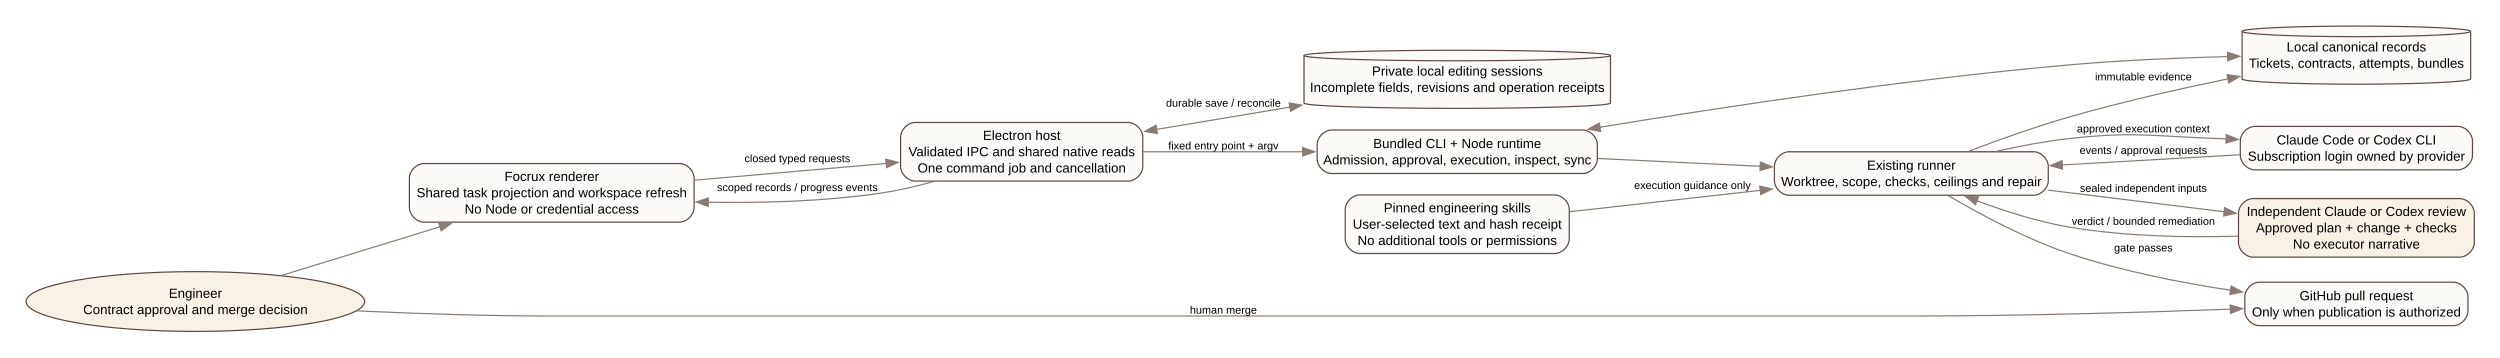
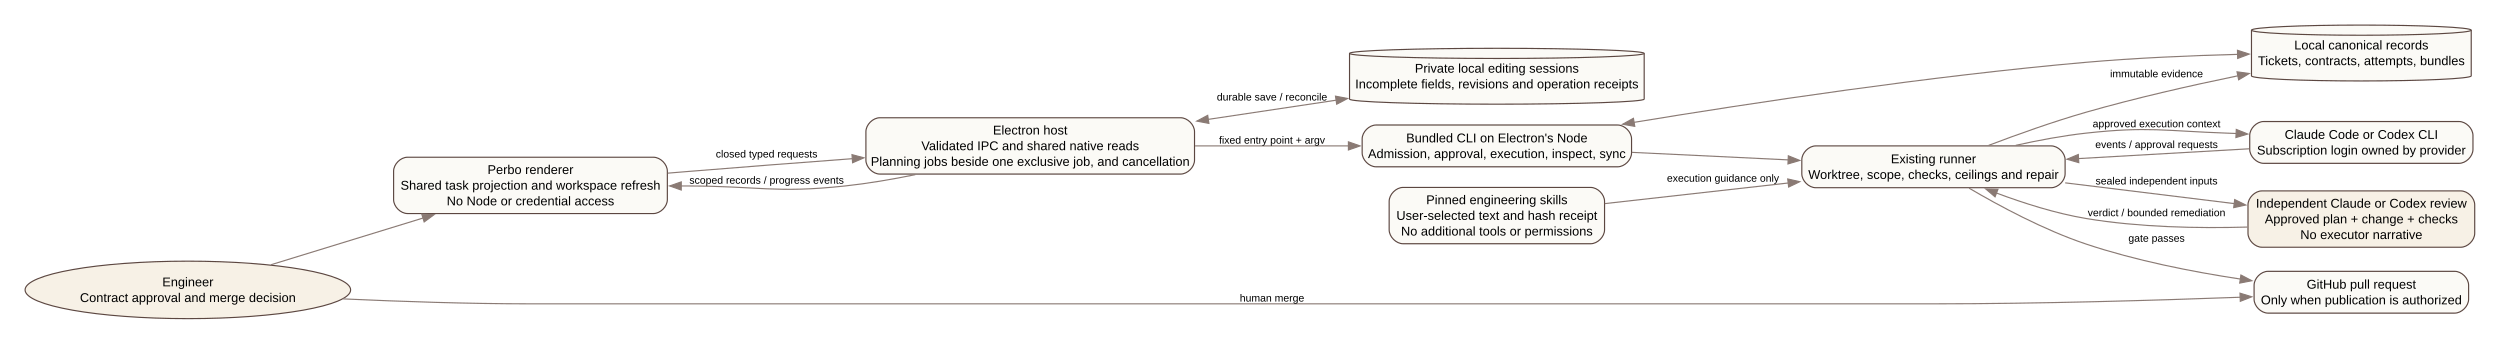
- <svg xmlns="http://www.w3.org/2000/svg" width="2070pt" height="296pt" viewBox="0.00 0.00 2070.00 296.00">
+ <svg xmlns="http://www.w3.org/2000/svg" width="2153pt" height="296pt" viewBox="0.00 0.00 2153.00 296.00">
  <g id="graph0" class="graph" transform="scale(1 1) rotate(0) translate(21.6 274.41)">
    <g id="node1" class="node">
      <ellipse fill="#f7f1e6" stroke="#5c4741" cx="140.18" cy="-24.75" rx="140.18" ry="24.75" />
      <text xml:space="preserve" text-anchor="middle" x="140.18" y="-27.8" font-family="Arial" font-size="11.00">Engineer</text>
      <text xml:space="preserve" text-anchor="middle" x="140.18" y="-14.3" font-family="Arial" font-size="11.00">Contract approval and merge decision</text>
    </g>
    <g id="node2" class="node">
      <path fill="#fbfaf6" stroke="#5c4741" d="M541.12,-139C541.12,-139 329.37,-139 329.37,-139 323.37,-139 317.37,-133 317.37,-127 317.37,-127 317.37,-102.5 317.37,-102.5 317.37,-96.5 323.37,-90.5 329.37,-90.5 329.37,-90.5 541.12,-90.5 541.12,-90.5 547.12,-90.5 553.12,-96.5 553.12,-102.5 553.12,-102.5 553.12,-127 553.12,-127 553.12,-133 547.12,-139 541.12,-139" />
-       <text xml:space="preserve" text-anchor="middle" x="435.24" y="-124.55" font-family="Arial" font-size="11.00">Focrux renderer</text>
+       <text xml:space="preserve" text-anchor="middle" x="435.24" y="-124.55" font-family="Arial" font-size="11.00">Perbo renderer</text>
      <text xml:space="preserve" text-anchor="middle" x="435.24" y="-111.05" font-family="Arial" font-size="11.00">Shared task projection and workspace refresh</text>
      <text xml:space="preserve" text-anchor="middle" x="435.24" y="-97.55" font-family="Arial" font-size="11.00">No Node or credential access</text>
    </g>
    <g id="edge1" class="edge">
      <path fill="none" stroke="#8a7a74" d="M211.75,-46.42C251.09,-58.5 300.53,-73.68 342.81,-86.67" />
      <polygon fill="#8a7a74" stroke="#8a7a74" points="341.64,-89.97 352.23,-89.56 343.69,-83.28 341.64,-89.97" />
    </g>
    <g id="node11" class="node">
-       <path fill="#fbfaf6" stroke="#5c4741" d="M2009.87,-40.75C2009.87,-40.75 1849.12,-40.75 1849.12,-40.75 1843.12,-40.75 1837.12,-34.75 1837.12,-28.75 1837.12,-28.75 1837.12,-16.75 1837.12,-16.75 1837.12,-10.75 1843.12,-4.75 1849.12,-4.75 1849.12,-4.75 2009.87,-4.75 2009.87,-4.75 2015.87,-4.75 2021.87,-10.75 2021.87,-16.75 2021.87,-16.75 2021.87,-28.75 2021.87,-28.75 2021.87,-34.75 2015.87,-40.75 2009.87,-40.75" />
-       <text xml:space="preserve" text-anchor="middle" x="1929.49" y="-25.8" font-family="Arial" font-size="11.00">GitHub pull request</text>
-       <text xml:space="preserve" text-anchor="middle" x="1929.49" y="-12.3" font-family="Arial" font-size="11.00">Only when publication is authorized</text>
+       <path fill="#fbfaf6" stroke="#5c4741" d="M2092.37,-40.75C2092.37,-40.75 1931.62,-40.75 1931.62,-40.75 1925.62,-40.75 1919.62,-34.75 1919.62,-28.75 1919.62,-28.75 1919.62,-16.75 1919.62,-16.75 1919.62,-10.75 1925.62,-4.75 1931.62,-4.75 1931.62,-4.75 2092.37,-4.75 2092.37,-4.75 2098.37,-4.75 2104.37,-10.75 2104.37,-16.75 2104.37,-16.75 2104.37,-28.75 2104.37,-28.75 2104.37,-34.75 2098.37,-40.75 2092.37,-40.75" />
+       <text xml:space="preserve" text-anchor="middle" x="2011.99" y="-25.8" font-family="Arial" font-size="11.00">GitHub pull request</text>
+       <text xml:space="preserve" text-anchor="middle" x="2011.99" y="-12.3" font-family="Arial" font-size="11.00">Only when publication is authorized</text>
    </g>
    <g id="edge15" class="edge">
-       <path fill="none" stroke="#8a7a74" d="M273.89,-17.01C324.11,-14.69 381.79,-12.75 434.24,-12.75 434.24,-12.75 434.24,-12.75 1561.99,-12.75 1650.99,-12.75 1752.1,-15.73 1825.55,-18.44" />
-       <polygon fill="#8a7a74" stroke="#8a7a74" points="1825,-21.92 1835.12,-18.8 1825.26,-14.93 1825,-21.92" />
-       <text xml:space="preserve" text-anchor="middle" x="991.37" y="-14.7" font-family="Arial" font-size="9.00">human merge</text>
+       <path fill="none" stroke="#8a7a74" d="M273.89,-17.01C324.11,-14.69 381.79,-12.75 434.24,-12.75 434.24,-12.75 434.24,-12.75 1644.49,-12.75 1733.49,-12.75 1834.6,-15.73 1908.05,-18.44" />
+       <polygon fill="#8a7a74" stroke="#8a7a74" points="1907.5,-21.92 1917.62,-18.8 1907.76,-14.93 1907.5,-21.92" />
+       <text xml:space="preserve" text-anchor="middle" x="1073.87" y="-14.7" font-family="Arial" font-size="9.00">human merge</text>
    </g>
    <g id="node3" class="node">
-       <path fill="#fbfaf6" stroke="#5c4741" d="M912.62,-173C912.62,-173 736.12,-173 736.12,-173 730.12,-173 724.12,-167 724.12,-161 724.12,-161 724.12,-136.5 724.12,-136.5 724.12,-130.5 730.12,-124.5 736.12,-124.5 736.12,-124.5 912.62,-124.5 912.62,-124.5 918.62,-124.5 924.62,-130.5 924.62,-136.5 924.62,-136.5 924.62,-161 924.62,-161 924.62,-167 918.62,-173 912.62,-173" />
-       <text xml:space="preserve" text-anchor="middle" x="824.37" y="-158.55" font-family="Arial" font-size="11.00">Electron host</text>
-       <text xml:space="preserve" text-anchor="middle" x="824.37" y="-145.05" font-family="Arial" font-size="11.00">Validated IPC and shared native reads</text>
-       <text xml:space="preserve" text-anchor="middle" x="824.37" y="-131.55" font-family="Arial" font-size="11.00">One command job and cancellation</text>
+       <path fill="#fbfaf6" stroke="#5c4741" d="M995.12,-173C995.12,-173 736.12,-173 736.12,-173 730.12,-173 724.12,-167 724.12,-161 724.12,-161 724.12,-136.5 724.12,-136.5 724.12,-130.5 730.12,-124.5 736.12,-124.5 736.12,-124.5 995.12,-124.5 995.12,-124.5 1001.12,-124.5 1007.12,-130.5 1007.12,-136.5 1007.12,-136.5 1007.12,-161 1007.12,-161 1007.12,-167 1001.12,-173 995.12,-173" />
+       <text xml:space="preserve" text-anchor="middle" x="865.62" y="-158.55" font-family="Arial" font-size="11.00">Electron host</text>
+       <text xml:space="preserve" text-anchor="middle" x="865.62" y="-145.05" font-family="Arial" font-size="11.00">Validated IPC and shared native reads</text>
+       <text xml:space="preserve" text-anchor="middle" x="865.62" y="-131.55" font-family="Arial" font-size="11.00">Planning jobs beside one exclusive job, and cancellation</text>
    </g>
    <g id="edge2" class="edge">
-       <path fill="none" stroke="#8a7a74" d="M553.57,-125.2C559.51,-125.72 565.38,-126.24 571.12,-126.75 617.34,-130.82 668.34,-135.28 712.31,-139.1" />
-       <polygon fill="#8a7a74" stroke="#8a7a74" points="711.85,-142.58 722.11,-139.96 712.46,-135.6 711.85,-142.58" />
-       <text xml:space="preserve" text-anchor="middle" x="638.62" y="-140.14" font-family="Arial" font-size="9.00">closed typed requests</text>
+       <path fill="none" stroke="#8a7a74" d="M553.57,-125.29C559.5,-125.79 565.38,-126.28 571.12,-126.75 617.01,-130.51 666.96,-134.35 712.43,-137.75" />
+       <polygon fill="#8a7a74" stroke="#8a7a74" points="712.14,-141.23 722.37,-138.49 712.66,-134.25 712.14,-141.23" />
+       <text xml:space="preserve" text-anchor="middle" x="638.62" y="-138.76" font-family="Arial" font-size="9.00">closed typed requests</text>
    </g>
    <g id="edge3" class="edge">
-       <path fill="none" stroke="#8a7a74" d="M751.22,-124.02C736.47,-119.96 720.92,-116.38 706.12,-114.25 660.27,-107.64 609.58,-106.21 564.63,-106.95" />
-       <polygon fill="#8a7a74" stroke="#8a7a74" points="564.77,-103.45 554.84,-107.15 564.91,-110.44 564.77,-103.45" />
+       <path fill="none" stroke="#8a7a74" d="M766.65,-124C746.75,-119.94 725.86,-116.37 706.12,-114.25 646.46,-107.83 631.12,-114.14 571.12,-114.25 569.06,-114.25 566.98,-114.26 564.88,-114.26" />
+       <polygon fill="#8a7a74" stroke="#8a7a74" points="565.08,-110.76 555.09,-114.28 565.1,-117.76 565.08,-110.76" />
      <text xml:space="preserve" text-anchor="middle" x="638.62" y="-116.2" font-family="Arial" font-size="9.00">scoped records / progress events</text>
    </g>
    <g id="node4" class="node">
-       <path fill="#fbfaf6" stroke="#5c4741" d="M1311.87,-228.44C1311.87,-230.85 1255,-232.81 1184.99,-232.81 1114.99,-232.81 1058.12,-230.85 1058.12,-228.44 1058.12,-228.44 1058.12,-189.06 1058.12,-189.06 1058.12,-186.65 1114.99,-184.69 1184.99,-184.69 1255,-184.69 1311.87,-186.65 1311.87,-189.06 1311.87,-189.06 1311.87,-228.44 1311.87,-228.44" />
-       <path fill="none" stroke="#5c4741" d="M1311.87,-228.44C1311.87,-226.02 1255,-224.06 1184.99,-224.06 1114.99,-224.06 1058.12,-226.02 1058.12,-228.44" />
-       <text xml:space="preserve" text-anchor="middle" x="1184.99" y="-211.8" font-family="Arial" font-size="11.00">Private local editing sessions</text>
-       <text xml:space="preserve" text-anchor="middle" x="1184.99" y="-198.3" font-family="Arial" font-size="11.00">Incomplete fields, revisions and operation receipts</text>
+       <path fill="#fbfaf6" stroke="#5c4741" d="M1394.37,-228.44C1394.37,-230.85 1337.5,-232.81 1267.49,-232.81 1197.49,-232.81 1140.62,-230.85 1140.62,-228.44 1140.62,-228.44 1140.62,-189.06 1140.62,-189.06 1140.62,-186.65 1197.49,-184.69 1267.49,-184.69 1337.5,-184.69 1394.37,-186.65 1394.37,-189.06 1394.37,-189.06 1394.37,-228.44 1394.37,-228.44" />
+       <path fill="none" stroke="#5c4741" d="M1394.37,-228.44C1394.37,-226.02 1337.5,-224.06 1267.49,-224.06 1197.49,-224.06 1140.62,-226.02 1140.62,-228.44" />
+       <text xml:space="preserve" text-anchor="middle" x="1267.49" y="-211.8" font-family="Arial" font-size="11.00">Private local editing sessions</text>
+       <text xml:space="preserve" text-anchor="middle" x="1267.49" y="-198.3" font-family="Arial" font-size="11.00">Incomplete fields, revisions and operation receipts</text>
    </g>
    <g id="edge4" class="edge">
-       <path fill="none" stroke="#8a7a74" d="M936.04,-167.27C970.95,-173.11 1009.94,-179.63 1046.49,-185.74" />
-       <polygon fill="#8a7a74" stroke="#8a7a74" points="936.72,-163.83 926.28,-165.63 935.57,-170.73 936.72,-163.83" />
-       <polygon fill="#8a7a74" stroke="#8a7a74" points="1045.81,-189.18 1056.25,-187.38 1046.96,-182.27 1045.81,-189.18" />
-       <text xml:space="preserve" text-anchor="middle" x="991.37" y="-186.07" font-family="Arial" font-size="9.00">durable save / reconcile</text>
+       <path fill="none" stroke="#8a7a74" d="M1018.84,-171.59C1055.22,-177.05 1093.83,-182.84 1129.48,-188.19" />
+       <polygon fill="#8a7a74" stroke="#8a7a74" points="1019.5,-168.15 1009.1,-170.13 1018.47,-175.07 1019.5,-168.15" />
+       <polygon fill="#8a7a74" stroke="#8a7a74" points="1128.53,-191.59 1138.94,-189.61 1129.57,-184.66 1128.53,-191.59" />
+       <text xml:space="preserve" text-anchor="middle" x="1073.87" y="-187.84" font-family="Arial" font-size="9.00">durable save / reconcile</text>
    </g>
    <g id="node5" class="node">
-       <path fill="#fbfaf6" stroke="#5c4741" d="M1288.99,-166.75C1288.99,-166.75 1080.99,-166.75 1080.99,-166.75 1074.99,-166.75 1068.99,-160.75 1068.99,-154.75 1068.99,-154.75 1068.99,-142.75 1068.99,-142.75 1068.99,-136.75 1074.99,-130.75 1080.99,-130.75 1080.99,-130.75 1288.99,-130.75 1288.99,-130.75 1294.99,-130.75 1300.99,-136.75 1300.99,-142.75 1300.99,-142.75 1300.99,-154.75 1300.99,-154.75 1300.99,-160.75 1294.99,-166.75 1288.99,-166.75" />
-       <text xml:space="preserve" text-anchor="middle" x="1184.99" y="-151.8" font-family="Arial" font-size="11.00">Bundled CLI + Node runtime</text>
-       <text xml:space="preserve" text-anchor="middle" x="1184.99" y="-138.3" font-family="Arial" font-size="11.00">Admission, approval, execution, inspect, sync</text>
+       <path fill="#fbfaf6" stroke="#5c4741" d="M1371.49,-166.75C1371.49,-166.75 1163.49,-166.75 1163.49,-166.75 1157.49,-166.75 1151.49,-160.75 1151.49,-154.75 1151.49,-154.75 1151.49,-142.75 1151.49,-142.75 1151.49,-136.75 1157.49,-130.75 1163.49,-130.75 1163.49,-130.75 1371.49,-130.75 1371.49,-130.75 1377.49,-130.75 1383.49,-136.75 1383.49,-142.75 1383.49,-142.75 1383.49,-154.75 1383.49,-154.75 1383.49,-160.75 1377.49,-166.75 1371.49,-166.75" />
+       <text xml:space="preserve" text-anchor="middle" x="1267.49" y="-151.8" font-family="Arial" font-size="11.00">Bundled CLI on Electron's Node</text>
+       <text xml:space="preserve" text-anchor="middle" x="1267.49" y="-138.3" font-family="Arial" font-size="11.00">Admission, approval, execution, inspect, sync</text>
    </g>
    <g id="edge5" class="edge">
-       <path fill="none" stroke="#8a7a74" d="M924.79,-148.75C965.79,-148.75 1013.79,-148.75 1057.27,-148.75" />
-       <polygon fill="#8a7a74" stroke="#8a7a74" points="1057,-152.25 1067,-148.75 1057,-145.25 1057,-152.25" />
-       <text xml:space="preserve" text-anchor="middle" x="991.37" y="-150.7" font-family="Arial" font-size="9.00">fixed entry point + argv</text>
+       <path fill="none" stroke="#8a7a74" d="M1007.6,-148.75C1050.65,-148.75 1097.7,-148.75 1139.74,-148.75" />
+       <polygon fill="#8a7a74" stroke="#8a7a74" points="1139.66,-152.25 1149.66,-148.75 1139.66,-145.25 1139.66,-152.25" />
+       <text xml:space="preserve" text-anchor="middle" x="1073.87" y="-150.7" font-family="Arial" font-size="9.00">fixed entry point + argv</text>
    </g>
    <g id="node6" class="node">
-       <path fill="#fbfaf6" stroke="#5c4741" d="M2024.12,-248.44C2024.12,-250.85 1981.71,-252.81 1929.49,-252.81 1877.28,-252.81 1834.87,-250.85 1834.87,-248.44 1834.87,-248.44 1834.87,-209.06 1834.87,-209.06 1834.87,-206.65 1877.28,-204.69 1929.49,-204.69 1981.71,-204.69 2024.12,-206.65 2024.12,-209.06 2024.12,-209.06 2024.12,-248.44 2024.12,-248.44" />
-       <path fill="none" stroke="#5c4741" d="M2024.12,-248.44C2024.12,-246.02 1981.71,-244.06 1929.49,-244.06 1877.28,-244.06 1834.87,-246.02 1834.87,-248.44" />
-       <text xml:space="preserve" text-anchor="middle" x="1929.49" y="-231.8" font-family="Arial" font-size="11.00">Local canonical records</text>
-       <text xml:space="preserve" text-anchor="middle" x="1929.49" y="-218.3" font-family="Arial" font-size="11.00">Tickets, contracts, attempts, bundles</text>
+       <path fill="#fbfaf6" stroke="#5c4741" d="M2106.62,-248.44C2106.62,-250.85 2064.21,-252.81 2011.99,-252.81 1959.78,-252.81 1917.37,-250.85 1917.37,-248.44 1917.37,-248.44 1917.37,-209.06 1917.37,-209.06 1917.37,-206.65 1959.78,-204.69 2011.99,-204.69 2064.21,-204.69 2106.62,-206.65 2106.62,-209.06 2106.62,-209.06 2106.62,-248.44 2106.62,-248.44" />
+       <path fill="none" stroke="#5c4741" d="M2106.62,-248.44C2106.62,-246.02 2064.21,-244.06 2011.99,-244.06 1959.78,-244.06 1917.37,-246.02 1917.37,-248.44" />
+       <text xml:space="preserve" text-anchor="middle" x="2011.99" y="-231.8" font-family="Arial" font-size="11.00">Local canonical records</text>
+       <text xml:space="preserve" text-anchor="middle" x="2011.99" y="-218.3" font-family="Arial" font-size="11.00">Tickets, contracts, attempts, bundles</text>
    </g>
    <g id="edge6" class="edge">
-       <path fill="none" stroke="#8a7a74" d="M1303.11,-169.04C1405.48,-185.91 1558.3,-208.98 1692.37,-220.75 1735.04,-224.49 1782.19,-226.52 1823.06,-227.6" />
-       <polygon fill="#8a7a74" stroke="#8a7a74" points="1303.74,-165.6 1293.31,-167.42 1302.6,-172.51 1303.74,-165.6" />
-       <polygon fill="#8a7a74" stroke="#8a7a74" points="1822.82,-231.09 1832.91,-227.84 1822.99,-224.09 1822.82,-231.09" />
+       <path fill="none" stroke="#8a7a74" d="M1385.61,-169.04C1487.98,-185.91 1640.8,-208.98 1774.87,-220.75 1817.54,-224.49 1864.69,-226.52 1905.56,-227.6" />
+       <polygon fill="#8a7a74" stroke="#8a7a74" points="1386.24,-165.6 1375.81,-167.42 1385.1,-172.51 1386.24,-165.6" />
+       <polygon fill="#8a7a74" stroke="#8a7a74" points="1905.32,-231.09 1915.41,-227.84 1905.49,-224.09 1905.32,-231.09" />
    </g>
    <g id="node7" class="node">
-       <path fill="#fbfaf6" stroke="#5c4741" d="M1662.37,-148.75C1662.37,-148.75 1459.62,-148.75 1459.62,-148.75 1453.62,-148.75 1447.62,-142.75 1447.62,-136.75 1447.62,-136.75 1447.62,-124.75 1447.62,-124.75 1447.62,-118.75 1453.62,-112.75 1459.62,-112.75 1459.62,-112.75 1662.37,-112.75 1662.37,-112.75 1668.37,-112.75 1674.37,-118.75 1674.37,-124.75 1674.37,-124.75 1674.37,-136.75 1674.37,-136.75 1674.37,-142.75 1668.37,-148.75 1662.37,-148.75" />
-       <text xml:space="preserve" text-anchor="middle" x="1560.99" y="-133.8" font-family="Arial" font-size="11.00">Existing runner</text>
-       <text xml:space="preserve" text-anchor="middle" x="1560.99" y="-120.3" font-family="Arial" font-size="11.00">Worktree, scope, checks, ceilings and repair</text>
+       <path fill="#fbfaf6" stroke="#5c4741" d="M1744.87,-148.75C1744.87,-148.75 1542.12,-148.75 1542.12,-148.75 1536.12,-148.75 1530.12,-142.75 1530.12,-136.75 1530.12,-136.75 1530.12,-124.75 1530.12,-124.75 1530.12,-118.75 1536.12,-112.75 1542.12,-112.75 1542.12,-112.75 1744.87,-112.75 1744.87,-112.75 1750.87,-112.75 1756.87,-118.75 1756.87,-124.75 1756.87,-124.75 1756.87,-136.75 1756.87,-136.75 1756.87,-142.75 1750.87,-148.75 1744.87,-148.75" />
+       <text xml:space="preserve" text-anchor="middle" x="1643.49" y="-133.8" font-family="Arial" font-size="11.00">Existing runner</text>
+       <text xml:space="preserve" text-anchor="middle" x="1643.49" y="-120.3" font-family="Arial" font-size="11.00">Worktree, scope, checks, ceilings and repair</text>
    </g>
    <g id="edge7" class="edge">
-       <path fill="none" stroke="#8a7a74" d="M1301.26,-143.2C1344,-141.14 1392.64,-138.8 1436.13,-136.71" />
-       <polygon fill="#8a7a74" stroke="#8a7a74" points="1436.02,-140.22 1445.84,-136.24 1435.69,-133.23 1436.02,-140.22" />
+       <path fill="none" stroke="#8a7a74" d="M1383.76,-143.2C1426.5,-141.14 1475.14,-138.8 1518.63,-136.71" />
+       <polygon fill="#8a7a74" stroke="#8a7a74" points="1518.52,-140.22 1528.34,-136.24 1518.19,-133.23 1518.52,-140.22" />
    </g>
    <g id="edge13" class="edge">
-       <path fill="none" stroke="#8a7a74" d="M1608.57,-149.25C1633.22,-158.6 1664.15,-169.65 1692.37,-177.75 1734.74,-189.9 1782.13,-200.68 1823.26,-209.15" />
-       <polygon fill="#8a7a74" stroke="#8a7a74" points="1822.43,-212.55 1832.93,-211.12 1823.83,-205.69 1822.43,-212.55" />
-       <text xml:space="preserve" text-anchor="middle" x="1753.12" y="-207.86" font-family="Arial" font-size="9.00">immutable evidence</text>
+       <path fill="none" stroke="#8a7a74" d="M1691.07,-149.25C1715.72,-158.6 1746.65,-169.65 1774.87,-177.75 1817.24,-189.9 1864.63,-200.68 1905.76,-209.15" />
+       <polygon fill="#8a7a74" stroke="#8a7a74" points="1904.93,-212.55 1915.43,-211.12 1906.33,-205.69 1904.93,-212.55" />
+       <text xml:space="preserve" text-anchor="middle" x="1835.62" y="-207.86" font-family="Arial" font-size="9.00">immutable evidence</text>
    </g>
    <g id="node9" class="node">
-       <path fill="#fbfaf6" stroke="#5c4741" d="M2013.62,-169.75C2013.62,-169.75 1845.37,-169.75 1845.37,-169.75 1839.37,-169.75 1833.37,-163.75 1833.37,-157.75 1833.37,-157.75 1833.37,-145.75 1833.37,-145.75 1833.37,-139.75 1839.37,-133.75 1845.37,-133.75 1845.37,-133.75 2013.62,-133.75 2013.62,-133.75 2019.62,-133.75 2025.62,-139.75 2025.62,-145.75 2025.62,-145.75 2025.62,-157.75 2025.62,-157.75 2025.62,-163.75 2019.62,-169.75 2013.62,-169.75" />
-       <text xml:space="preserve" text-anchor="middle" x="1929.49" y="-154.8" font-family="Arial" font-size="11.00">Claude Code or Codex CLI</text>
-       <text xml:space="preserve" text-anchor="middle" x="1929.49" y="-141.3" font-family="Arial" font-size="11.00">Subscription login owned by provider</text>
+       <path fill="#fbfaf6" stroke="#5c4741" d="M2096.12,-169.75C2096.12,-169.75 1927.87,-169.75 1927.87,-169.75 1921.87,-169.75 1915.87,-163.75 1915.87,-157.75 1915.87,-157.75 1915.87,-145.75 1915.87,-145.75 1915.87,-139.75 1921.87,-133.75 1927.87,-133.75 1927.87,-133.75 2096.12,-133.75 2096.12,-133.75 2102.12,-133.75 2108.12,-139.75 2108.12,-145.75 2108.12,-145.75 2108.12,-157.75 2108.12,-157.75 2108.12,-163.75 2102.12,-169.75 2096.12,-169.75" />
+       <text xml:space="preserve" text-anchor="middle" x="2011.99" y="-154.8" font-family="Arial" font-size="11.00">Claude Code or Codex CLI</text>
+       <text xml:space="preserve" text-anchor="middle" x="2011.99" y="-141.3" font-family="Arial" font-size="11.00">Subscription login owned by provider</text>
    </g>
    <g id="edge9" class="edge">
-       <path fill="none" stroke="#8a7a74" d="M1631.89,-149.25C1651.33,-153.58 1672.55,-157.57 1692.37,-159.75 1746.04,-165.65 1759.9,-161.63 1813.87,-159.75 1816.52,-159.66 1819.2,-159.55 1821.91,-159.44" />
-       <polygon fill="#8a7a74" stroke="#8a7a74" points="1821.8,-162.95 1831.62,-158.98 1821.47,-155.95 1821.8,-162.95" />
-       <text xml:space="preserve" text-anchor="middle" x="1753.12" y="-164.79" font-family="Arial" font-size="9.00">approved execution context</text>
+       <path fill="none" stroke="#8a7a74" d="M1714.39,-149.25C1733.83,-153.58 1755.05,-157.57 1774.87,-159.75 1828.54,-165.65 1842.4,-161.63 1896.37,-159.75 1899.02,-159.66 1901.7,-159.55 1904.41,-159.44" />
+       <polygon fill="#8a7a74" stroke="#8a7a74" points="1904.3,-162.95 1914.12,-158.98 1903.97,-155.95 1904.3,-162.95" />
+       <text xml:space="preserve" text-anchor="middle" x="1835.62" y="-164.79" font-family="Arial" font-size="9.00">approved execution context</text>
    </g>
    <g id="node10" class="node">
-       <path fill="#f7f1e6" stroke="#5c4741" d="M2015.12,-110C2015.12,-110 1843.87,-110 1843.87,-110 1837.87,-110 1831.87,-104 1831.87,-98 1831.87,-98 1831.87,-73.5 1831.87,-73.5 1831.87,-67.5 1837.87,-61.5 1843.87,-61.5 1843.87,-61.5 2015.12,-61.5 2015.12,-61.5 2021.12,-61.5 2027.12,-67.5 2027.12,-73.5 2027.12,-73.5 2027.12,-98 2027.12,-98 2027.12,-104 2021.12,-110 2015.12,-110" />
-       <text xml:space="preserve" text-anchor="middle" x="1929.49" y="-95.55" font-family="Arial" font-size="11.00">Independent Claude or Codex review</text>
-       <text xml:space="preserve" text-anchor="middle" x="1929.49" y="-82.05" font-family="Arial" font-size="11.00">Approved plan + change + checks</text>
-       <text xml:space="preserve" text-anchor="middle" x="1929.49" y="-68.55" font-family="Arial" font-size="11.00">No executor narrative</text>
+       <path fill="#f7f1e6" stroke="#5c4741" d="M2097.62,-110C2097.62,-110 1926.37,-110 1926.37,-110 1920.37,-110 1914.37,-104 1914.37,-98 1914.37,-98 1914.37,-73.5 1914.37,-73.5 1914.37,-67.5 1920.37,-61.5 1926.37,-61.5 1926.37,-61.5 2097.62,-61.5 2097.62,-61.5 2103.62,-61.5 2109.62,-67.5 2109.62,-73.5 2109.62,-73.5 2109.62,-98 2109.62,-98 2109.62,-104 2103.62,-110 2097.62,-110" />
+       <text xml:space="preserve" text-anchor="middle" x="2011.99" y="-95.55" font-family="Arial" font-size="11.00">Independent Claude or Codex review</text>
+       <text xml:space="preserve" text-anchor="middle" x="2011.99" y="-82.05" font-family="Arial" font-size="11.00">Approved plan + change + checks</text>
+       <text xml:space="preserve" text-anchor="middle" x="2011.99" y="-68.55" font-family="Arial" font-size="11.00">No executor narrative</text>
    </g>
    <g id="edge11" class="edge">
-       <path fill="none" stroke="#8a7a74" d="M1674.45,-116.94C1720.81,-111.25 1774.31,-104.68 1820.23,-99.04" />
-       <polygon fill="#8a7a74" stroke="#8a7a74" points="1820.42,-102.54 1829.92,-97.85 1819.57,-95.6 1820.42,-102.54" />
-       <text xml:space="preserve" text-anchor="middle" x="1753.12" y="-115.55" font-family="Arial" font-size="9.00">sealed independent inputs</text>
+       <path fill="none" stroke="#8a7a74" d="M1756.95,-116.94C1803.31,-111.25 1856.81,-104.68 1902.73,-99.04" />
+       <polygon fill="#8a7a74" stroke="#8a7a74" points="1902.92,-102.54 1912.42,-97.85 1902.07,-95.6 1902.92,-102.54" />
+       <text xml:space="preserve" text-anchor="middle" x="1835.62" y="-115.55" font-family="Arial" font-size="9.00">sealed independent inputs</text>
    </g>
    <g id="edge14" class="edge">
-       <path fill="none" stroke="#8a7a74" d="M1591.69,-112.36C1617.42,-97.23 1656.1,-76.38 1692.37,-64.25 1734.85,-50.04 1783.35,-40.44 1825.3,-34.09" />
-       <polygon fill="#8a7a74" stroke="#8a7a74" points="1825.78,-37.56 1835.16,-32.64 1824.76,-30.63 1825.78,-37.56" />
-       <text xml:space="preserve" text-anchor="middle" x="1753.12" y="-66.2" font-family="Arial" font-size="9.00">gate passes</text>
+       <path fill="none" stroke="#8a7a74" d="M1674.19,-112.36C1699.92,-97.23 1738.6,-76.38 1774.87,-64.25 1817.35,-50.04 1865.85,-40.44 1907.8,-34.09" />
+       <polygon fill="#8a7a74" stroke="#8a7a74" points="1908.28,-37.56 1917.66,-32.64 1907.26,-30.63 1908.28,-37.56" />
+       <text xml:space="preserve" text-anchor="middle" x="1835.62" y="-66.2" font-family="Arial" font-size="9.00">gate passes</text>
    </g>
    <g id="node8" class="node">
-       <path fill="#fbfaf6" stroke="#5c4741" d="M1265.74,-113C1265.74,-113 1104.24,-113 1104.24,-113 1098.24,-113 1092.24,-107 1092.24,-101 1092.24,-101 1092.24,-76.5 1092.24,-76.5 1092.24,-70.5 1098.24,-64.5 1104.24,-64.5 1104.24,-64.5 1265.74,-64.5 1265.74,-64.5 1271.74,-64.5 1277.74,-70.5 1277.74,-76.5 1277.74,-76.5 1277.74,-101 1277.74,-101 1277.74,-107 1271.74,-113 1265.74,-113" />
-       <text xml:space="preserve" text-anchor="middle" x="1184.99" y="-98.55" font-family="Arial" font-size="11.00">Pinned engineering skills</text>
-       <text xml:space="preserve" text-anchor="middle" x="1184.99" y="-85.05" font-family="Arial" font-size="11.00">User-selected text and hash receipt</text>
-       <text xml:space="preserve" text-anchor="middle" x="1184.99" y="-71.55" font-family="Arial" font-size="11.00">No additional tools or permissions</text>
+       <path fill="#fbfaf6" stroke="#5c4741" d="M1348.24,-113C1348.24,-113 1186.74,-113 1186.74,-113 1180.74,-113 1174.74,-107 1174.74,-101 1174.74,-101 1174.74,-76.5 1174.74,-76.5 1174.74,-70.5 1180.74,-64.5 1186.74,-64.5 1186.74,-64.5 1348.24,-64.5 1348.24,-64.5 1354.24,-64.5 1360.24,-70.5 1360.24,-76.5 1360.24,-76.5 1360.24,-101 1360.24,-101 1360.24,-107 1354.24,-113 1348.24,-113" />
+       <text xml:space="preserve" text-anchor="middle" x="1267.49" y="-98.55" font-family="Arial" font-size="11.00">Pinned engineering skills</text>
+       <text xml:space="preserve" text-anchor="middle" x="1267.49" y="-85.05" font-family="Arial" font-size="11.00">User-selected text and hash receipt</text>
+       <text xml:space="preserve" text-anchor="middle" x="1267.49" y="-71.55" font-family="Arial" font-size="11.00">No additional tools or permissions</text>
    </g>
    <g id="edge8" class="edge">
-       <path fill="none" stroke="#8a7a74" d="M1277.96,-99.08C1325.62,-104.43 1384.49,-111.04 1436.09,-116.83" />
-       <polygon fill="#8a7a74" stroke="#8a7a74" points="1435.5,-120.29 1445.82,-117.93 1436.28,-113.33 1435.5,-120.29" />
-       <text xml:space="preserve" text-anchor="middle" x="1379.74" y="-117.91" font-family="Arial" font-size="9.00">execution guidance only</text>
+       <path fill="none" stroke="#8a7a74" d="M1360.46,-99.08C1408.12,-104.43 1466.99,-111.04 1518.59,-116.83" />
+       <polygon fill="#8a7a74" stroke="#8a7a74" points="1518,-120.29 1528.32,-117.93 1518.78,-113.33 1518,-120.29" />
+       <text xml:space="preserve" text-anchor="middle" x="1462.24" y="-117.91" font-family="Arial" font-size="9.00">execution guidance only</text>
    </g>
    <g id="edge10" class="edge">
-       <path fill="none" stroke="#8a7a74" d="M1832.94,-146.27C1788.02,-143.7 1733.89,-140.6 1685.87,-137.85" />
-       <polygon fill="#8a7a74" stroke="#8a7a74" points="1686.14,-134.36 1675.96,-137.28 1685.74,-141.35 1686.14,-134.36" />
-       <text xml:space="preserve" text-anchor="middle" x="1753.12" y="-146.91" font-family="Arial" font-size="9.00">events / approval requests</text>
+       <path fill="none" stroke="#8a7a74" d="M1915.44,-146.27C1870.52,-143.7 1816.39,-140.6 1768.37,-137.85" />
+       <polygon fill="#8a7a74" stroke="#8a7a74" points="1768.64,-134.36 1758.46,-137.28 1768.24,-141.35 1768.64,-134.36" />
+       <text xml:space="preserve" text-anchor="middle" x="1835.62" y="-146.91" font-family="Arial" font-size="9.00">events / approval requests</text>
    </g>
    <g id="edge12" class="edge">
-       <path fill="none" stroke="#8a7a74" d="M1831.4,-78.86C1788.51,-77.64 1737.65,-78.68 1692.37,-86.25 1666.3,-90.6 1638.45,-99.49 1615.2,-108.18" />
-       <polygon fill="#8a7a74" stroke="#8a7a74" points="1614.03,-104.89 1605.95,-111.74 1616.54,-111.42 1614.03,-104.89" />
-       <text xml:space="preserve" text-anchor="middle" x="1753.12" y="-88.2" font-family="Arial" font-size="9.00">verdict / bounded remediation</text>
+       <path fill="none" stroke="#8a7a74" d="M1913.9,-78.86C1871.01,-77.64 1820.15,-78.68 1774.87,-86.25 1748.8,-90.6 1720.95,-99.49 1697.7,-108.18" />
+       <polygon fill="#8a7a74" stroke="#8a7a74" points="1696.53,-104.89 1688.45,-111.74 1699.04,-111.42 1696.53,-104.89" />
+       <text xml:space="preserve" text-anchor="middle" x="1835.62" y="-88.2" font-family="Arial" font-size="9.00">verdict / bounded remediation</text>
    </g>
  </g>
</svg>
